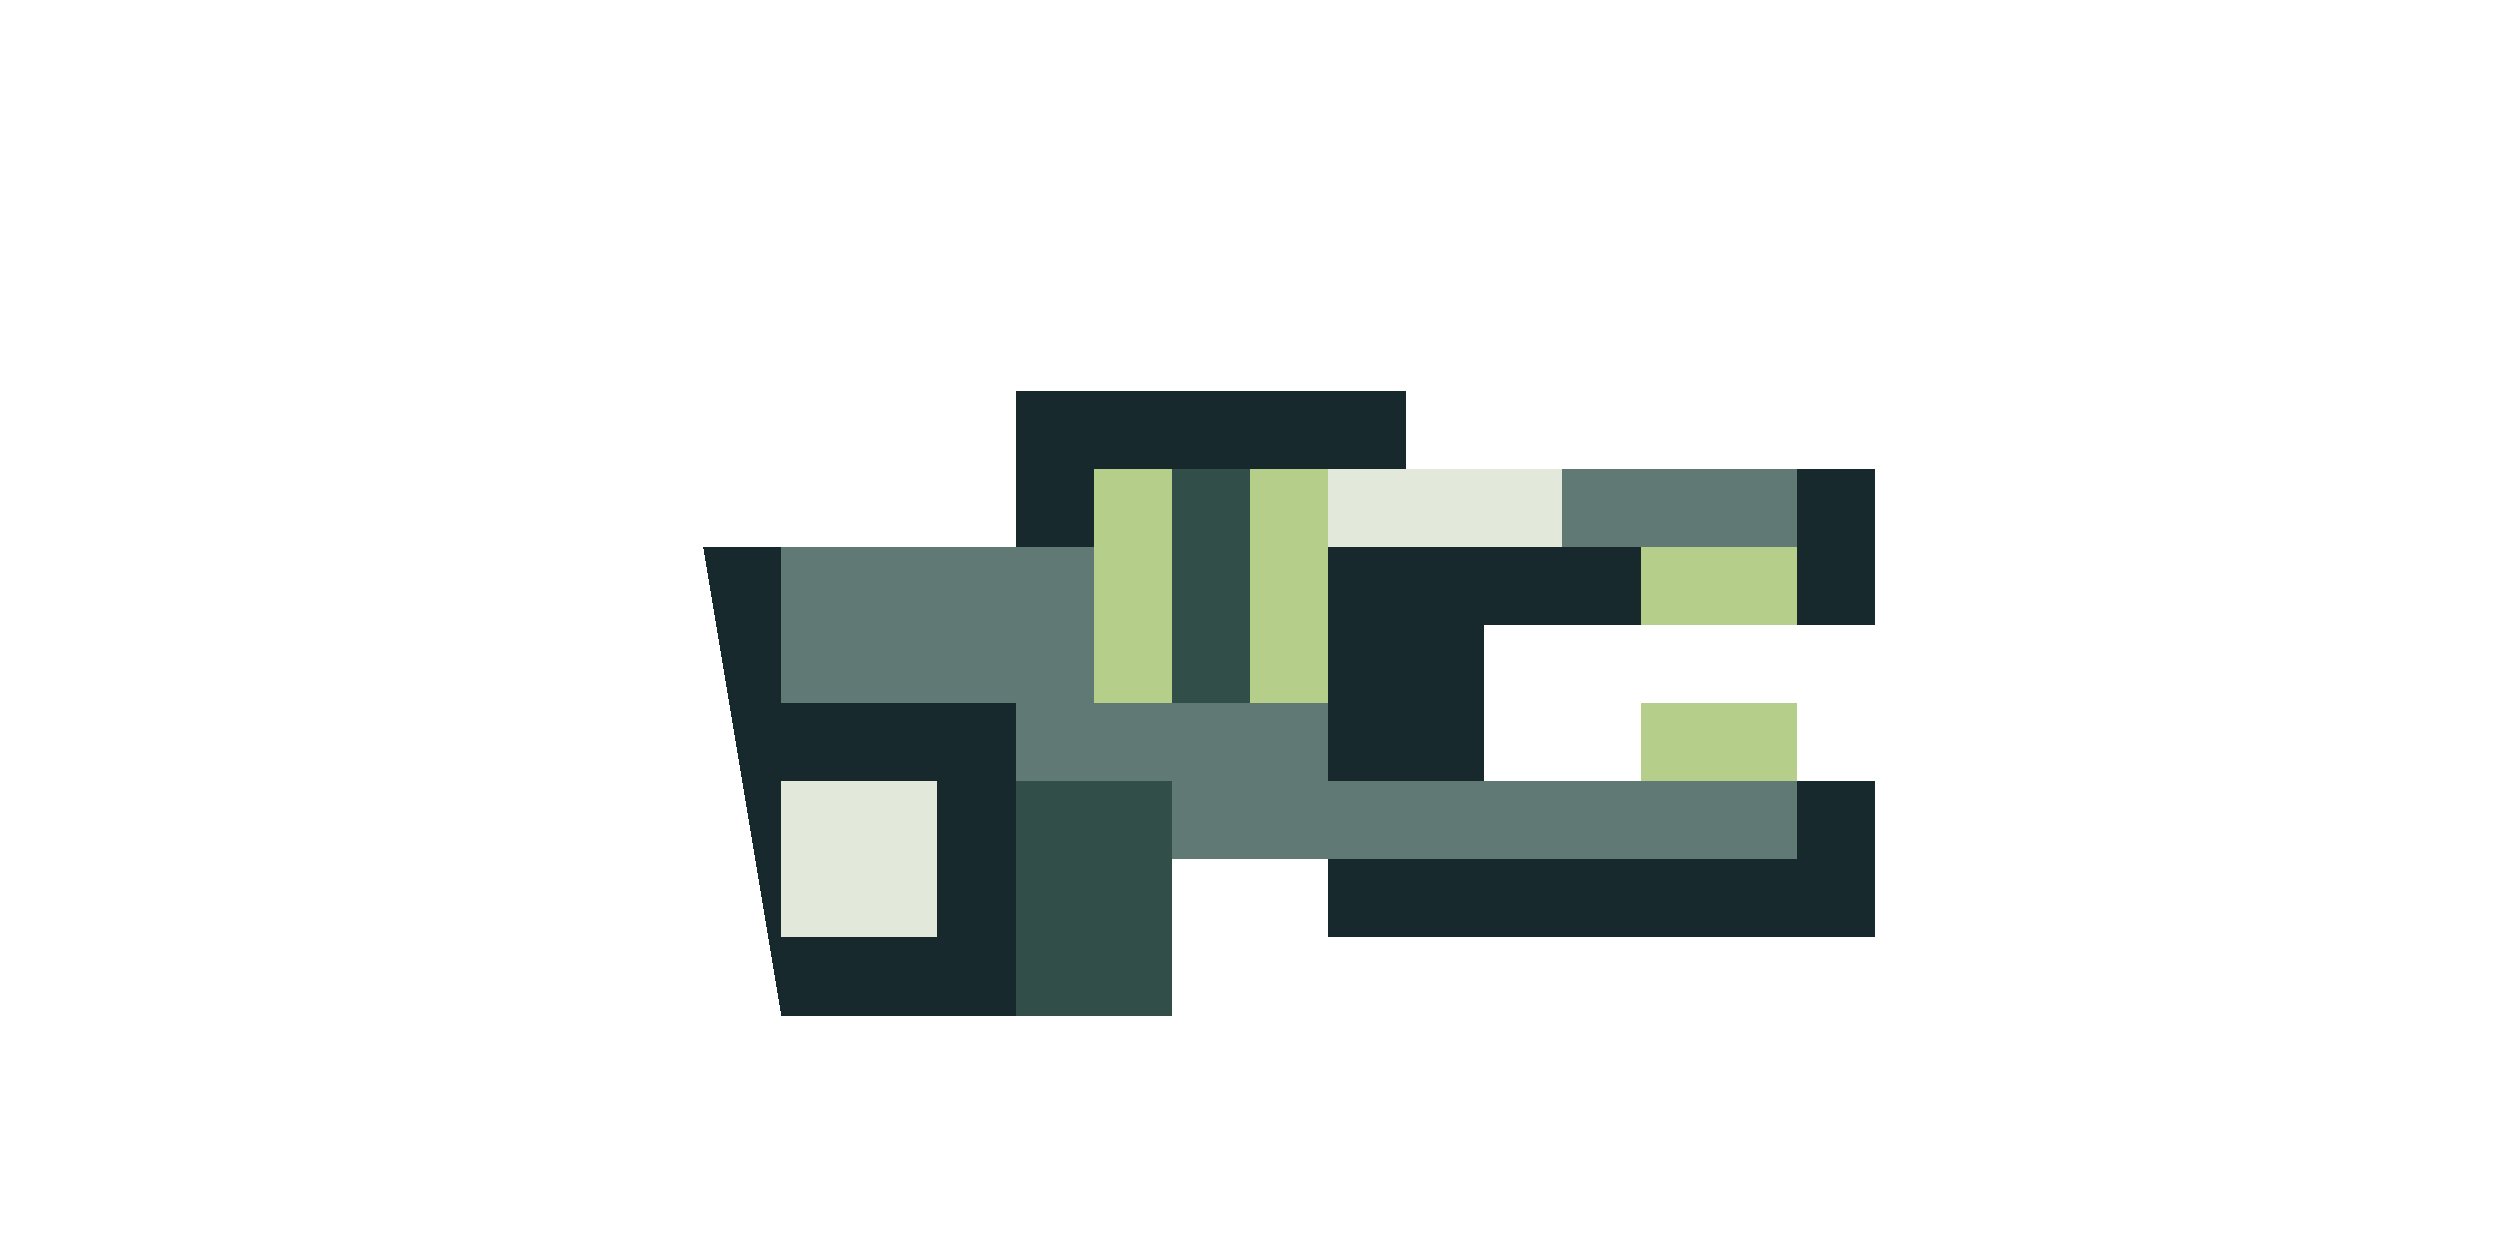
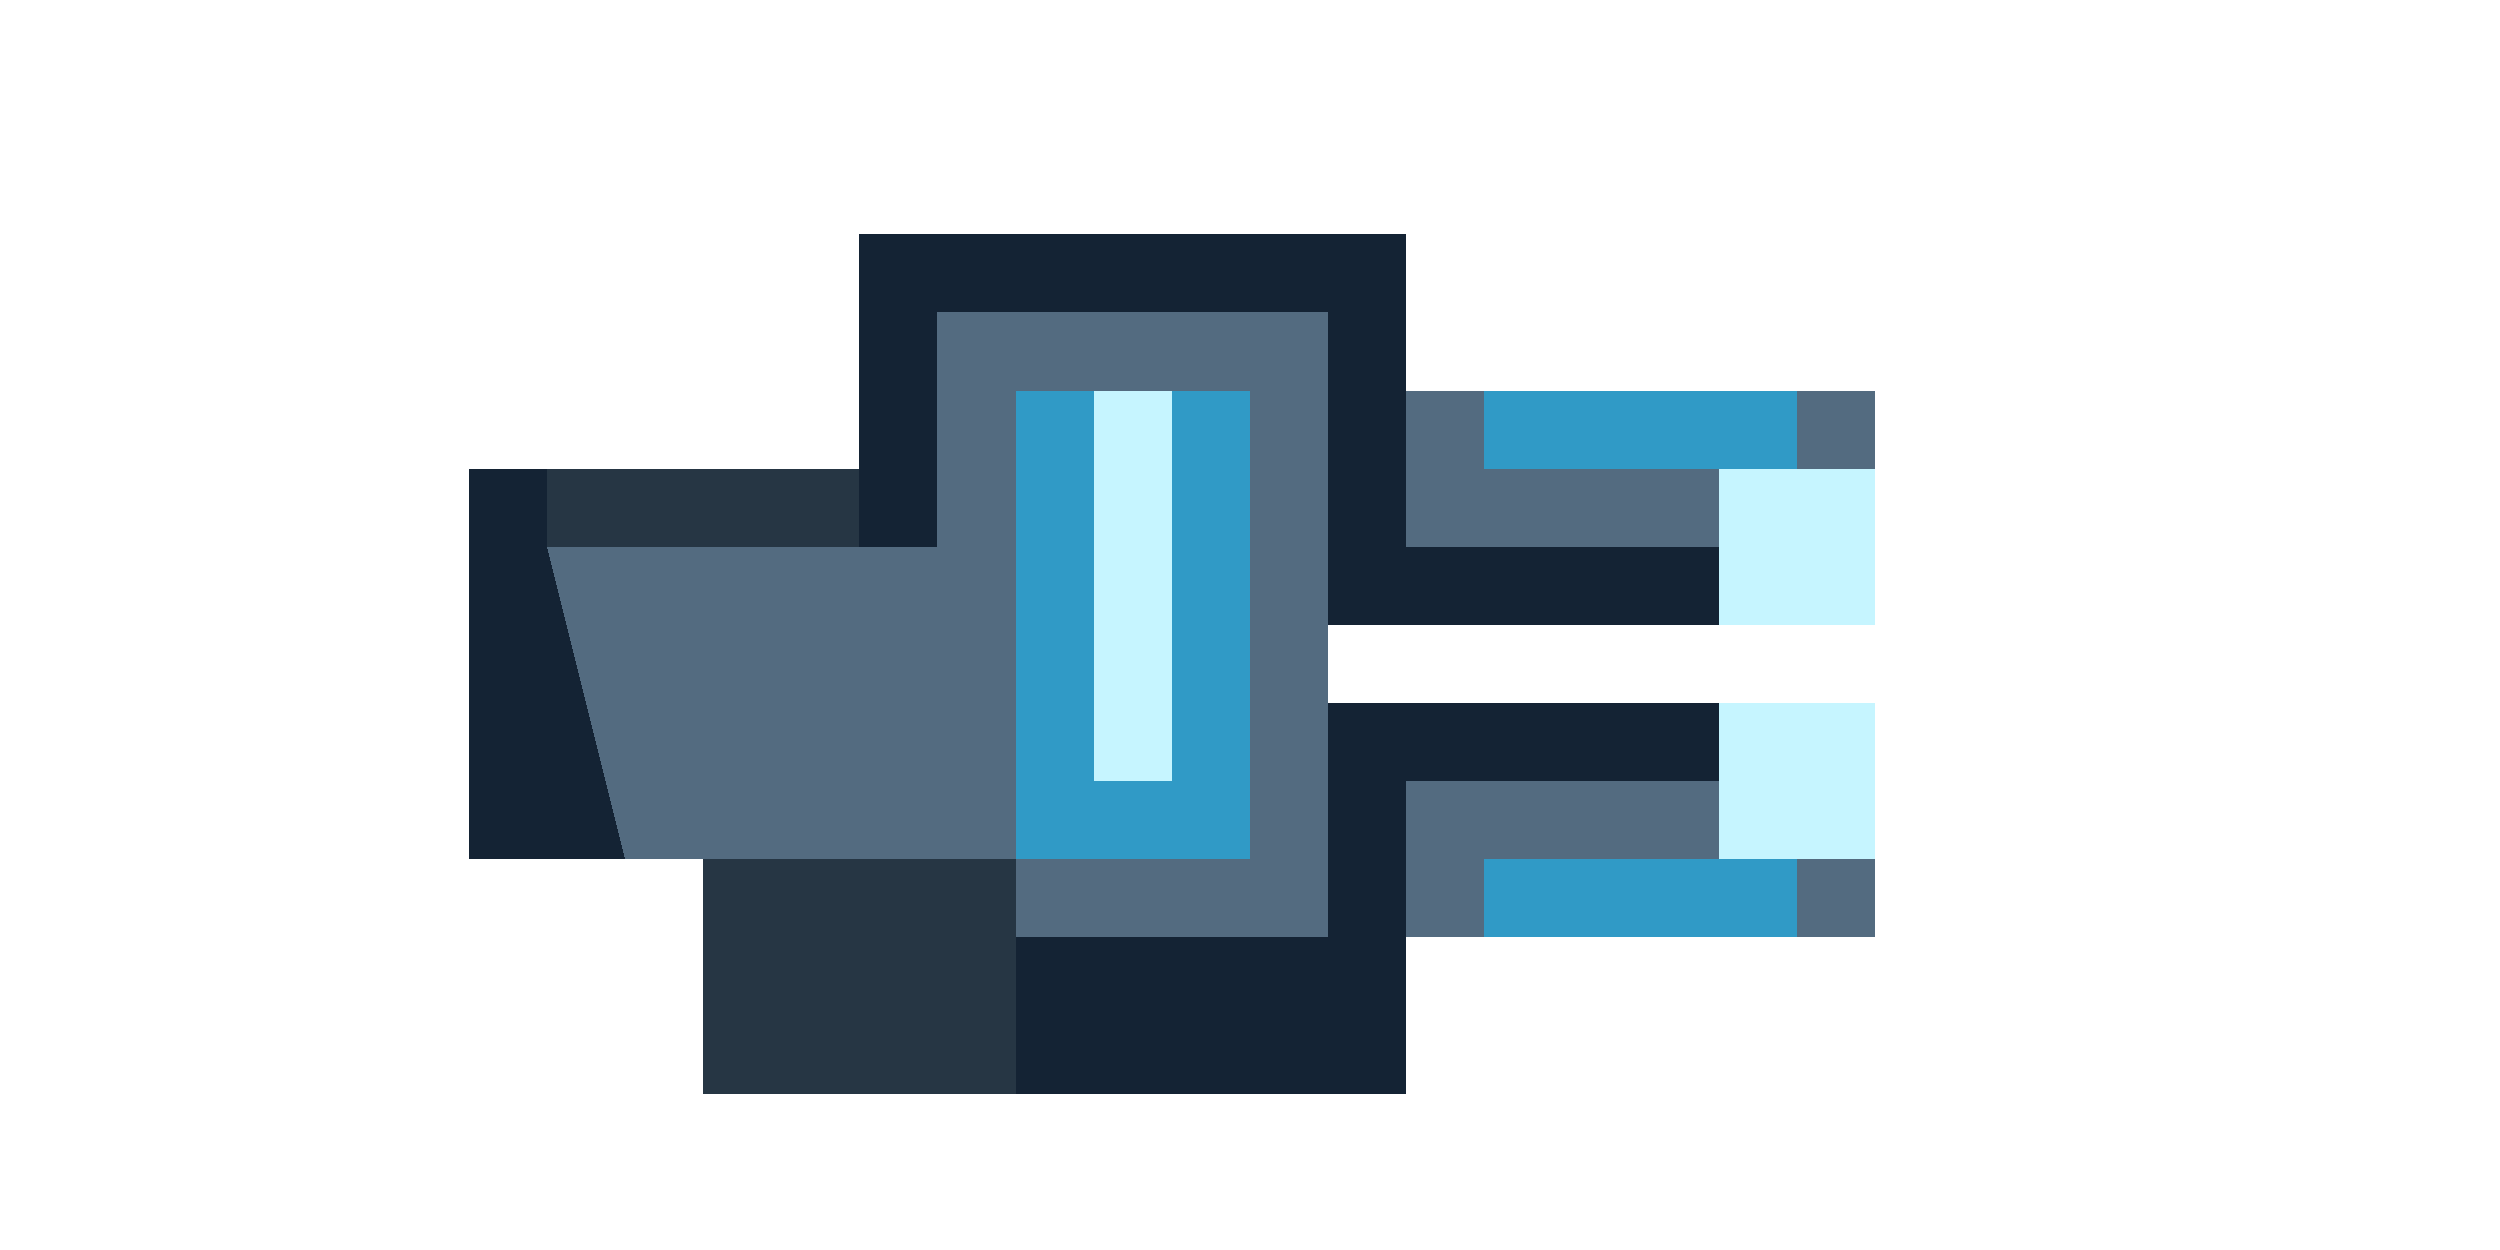
<svg xmlns="http://www.w3.org/2000/svg" width="32" height="16" viewBox="0 0 32 16" shape-rendering="crispEdges">
-   <path fill="#18292d" d="M9 7h4V5h5v1h6v2h-5v2h5v2h-7v-1h-4v2h-3z" />
-   <path fill="#617974" d="M10 7h7v4h-4V9h-3zM17 6h6v1h-6zM17 10h6v1h-6z" />
-   <path fill="#b5ce8a" d="M14 6h3v3h-3zM21 7h2v1h-2zM21 9h2v1h-2z" />
-   <path fill="#314e49" d="M15 6h1v3h-1zM13 10h2v3h-2z" />
-   <path fill="#e2e9db" d="M10 10h2v2h-2zM17 6h3v1h-3z" />
+   <path fill="#142334" d="M6 6h5V3h7v2h6v3h-7v1h7v3h-6v2h-8v-3H6z" />
+   <path fill="#536b80" d="M7 7h5v4H8zM12 4h5v8h-5zM18 5h6v2h-6zM18 10h6v2h-6z" />
+   <path fill="#309ac6" d="M13 5h3v6h-3zM19 5h4v1h-4zM19 11h4v1h-4z" />
+   <path fill="#c6f5ff" d="M14 5h1v5h-1zM22 6h2v2h-2zM22 9h2v2h-2z" />
+   <path fill="#263644" d="M9 11h4v3H9zM7 6h4v1H7z" />
</svg>
